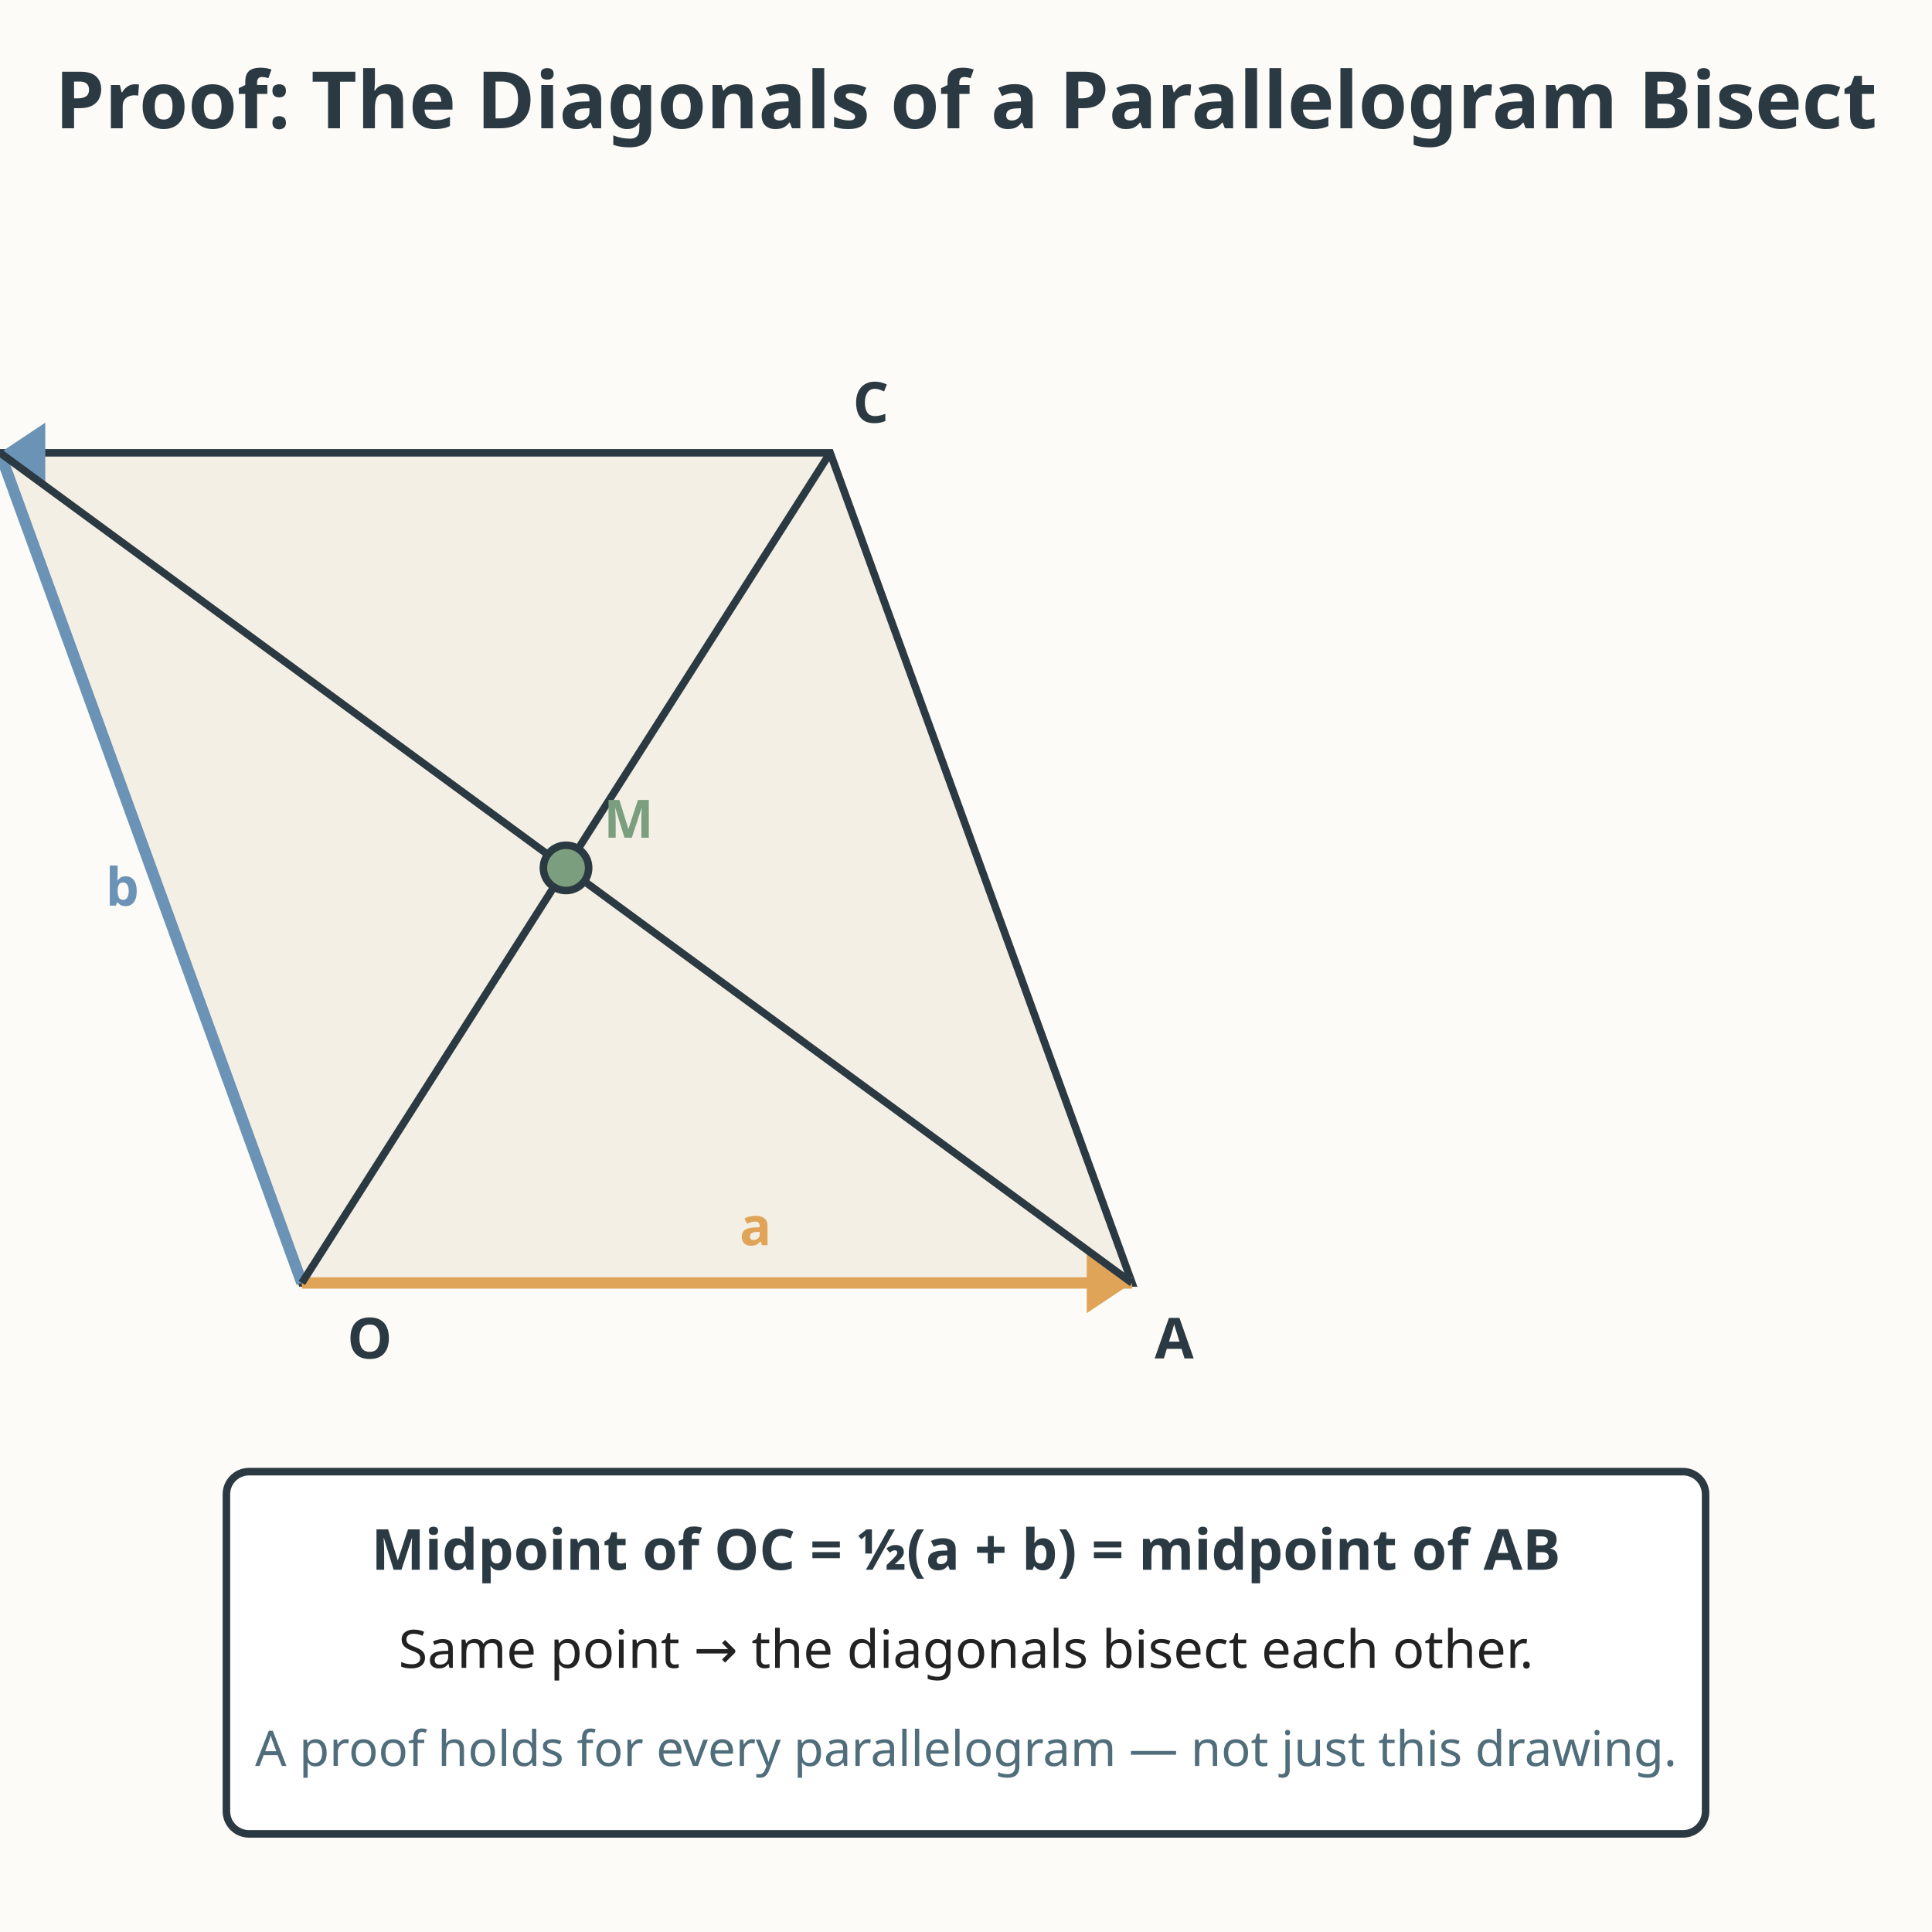
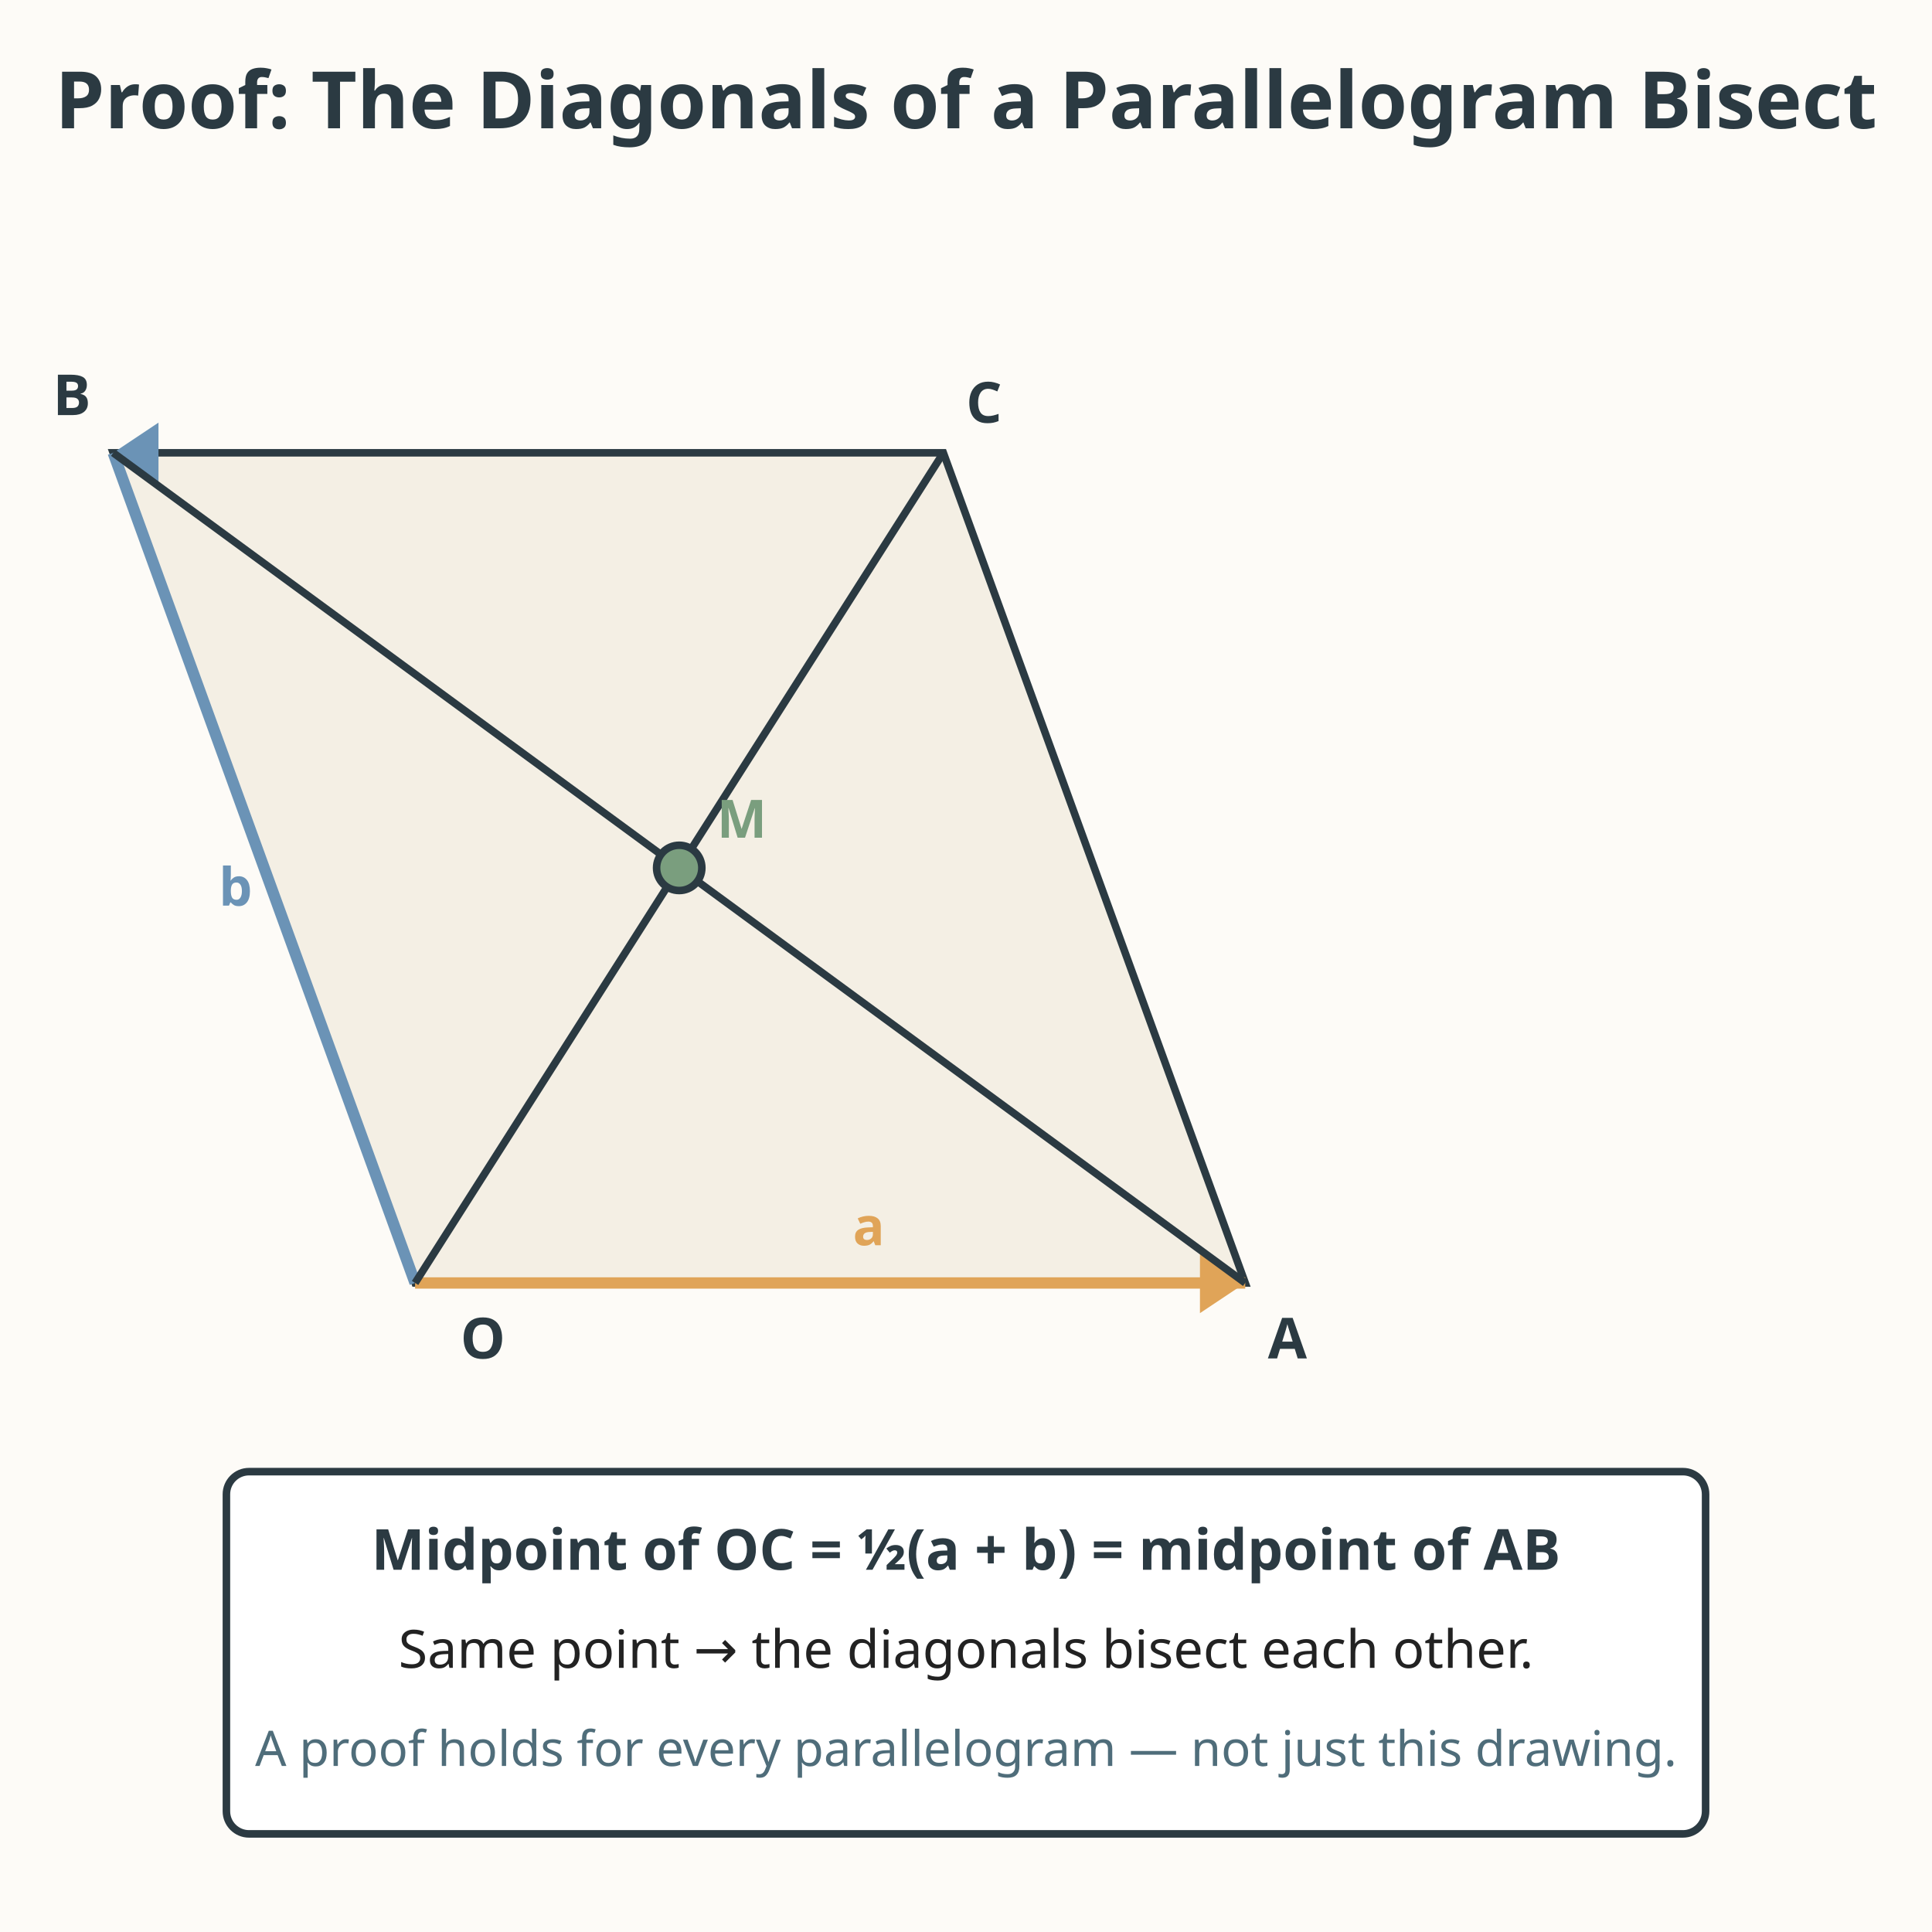
<svg xmlns="http://www.w3.org/2000/svg" viewBox="0 0 512 512" role="img" aria-labelledby="title desc">
  <rect width="512" height="512" fill="#fdfbf7" />
  <text x="256" y="34" text-anchor="middle" font-family="sans-serif" font-size="21" fill="#2b3a42" font-weight="bold">Proof: The Diagonals of a Parallelogram Bisect</text>
-   <polygon points="80,340 300,340 220,120 0,120" fill="#f4efe4" stroke="#2b3a42" stroke-width="2" />
-   <line x1="80" y1="340" x2="300" y2="340" stroke="#e0a458" stroke-width="3" />
-   <polygon points="300,340 288,332 288,348" fill="#e0a458" />
-   <line x1="80" y1="340" x2="0" y2="120" stroke="#6b93b6" stroke-width="3" />
-   <polygon points="0,120 12,128 12,112" fill="#6b93b6" />
-   <line x1="80" y1="340" x2="220" y2="120" stroke="#2b3a42" stroke-width="2" />
-   <line x1="300" y1="340" x2="0" y2="120" stroke="#2b3a42" stroke-width="2" />
-   <circle cx="150" cy="230" r="6" fill="#7a9e7e" stroke="#2b3a42" stroke-width="2" />
-   <text x="160" y="222" font-family="sans-serif" font-size="14" fill="#7a9e7e" font-weight="bold">M</text>
-   <text x="92" y="360" font-family="sans-serif" font-size="15" fill="#2b3a42" font-weight="bold">O</text>
-   <text x="306" y="360" font-family="sans-serif" font-size="15" fill="#2b3a42" font-weight="bold">A</text>
-   <text x="-14" y="116" font-family="sans-serif" font-size="15" fill="#2b3a42" font-weight="bold">B</text>
-   <text x="226" y="112" font-family="sans-serif" font-size="15" fill="#2b3a42" font-weight="bold">C</text>
-   <text x="196" y="330" font-family="sans-serif" font-size="14" fill="#e0a458" font-weight="bold">a</text>
-   <text x="28" y="240" font-family="sans-serif" font-size="14" fill="#6b93b6" font-weight="bold">b</text>
+   <polygon points="110,340 330,340 250,120 30,120" fill="#f4efe4" stroke="#2b3a42" stroke-width="2" />
+   <line x1="110" y1="340" x2="330" y2="340" stroke="#e0a458" stroke-width="3" />
+   <polygon points="330,340 318,332 318,348" fill="#e0a458" />
+   <line x1="110" y1="340" x2="30" y2="120" stroke="#6b93b6" stroke-width="3" />
+   <polygon points="30,120 42,128 42,112" fill="#6b93b6" />
+   <line x1="110" y1="340" x2="250" y2="120" stroke="#2b3a42" stroke-width="2" />
+   <line x1="330" y1="340" x2="30" y2="120" stroke="#2b3a42" stroke-width="2" />
+   <circle cx="180" cy="230" r="6" fill="#7a9e7e" stroke="#2b3a42" stroke-width="2" />
+   <text x="190" y="222" font-family="sans-serif" font-size="14" fill="#7a9e7e" font-weight="bold">M</text>
+   <text x="122" y="360" font-family="sans-serif" font-size="15" fill="#2b3a42" font-weight="bold">O</text>
+   <text x="336" y="360" font-family="sans-serif" font-size="15" fill="#2b3a42" font-weight="bold">A</text>
+   <text x="14" y="110" font-family="sans-serif" font-size="15" fill="#2b3a42" font-weight="bold">B</text>
+   <text x="256" y="112" font-family="sans-serif" font-size="15" fill="#2b3a42" font-weight="bold">C</text>
+   <text x="226" y="330" font-family="sans-serif" font-size="14" fill="#e0a458" font-weight="bold">a</text>
+   <text x="58" y="240" font-family="sans-serif" font-size="14" fill="#6b93b6" font-weight="bold">b</text>
  <rect x="60" y="390" width="392" height="96" fill="#ffffff" stroke="#2b3a42" stroke-width="2" rx="6" />
  <text x="256" y="416" text-anchor="middle" font-family="sans-serif" font-size="15" fill="#2b3a42" font-weight="bold">Midpoint of OC = ½(a + b)  =  midpoint of AB</text>
  <text x="256" y="442" text-anchor="middle" font-family="sans-serif" font-size="14" fill="#222222">Same point → the diagonals bisect each other.</text>
  <text x="256" y="468" text-anchor="middle" font-family="sans-serif" font-size="13" fill="#4f6d7a">A proof holds for every parallelogram — not just this drawing.</text>
</svg>
